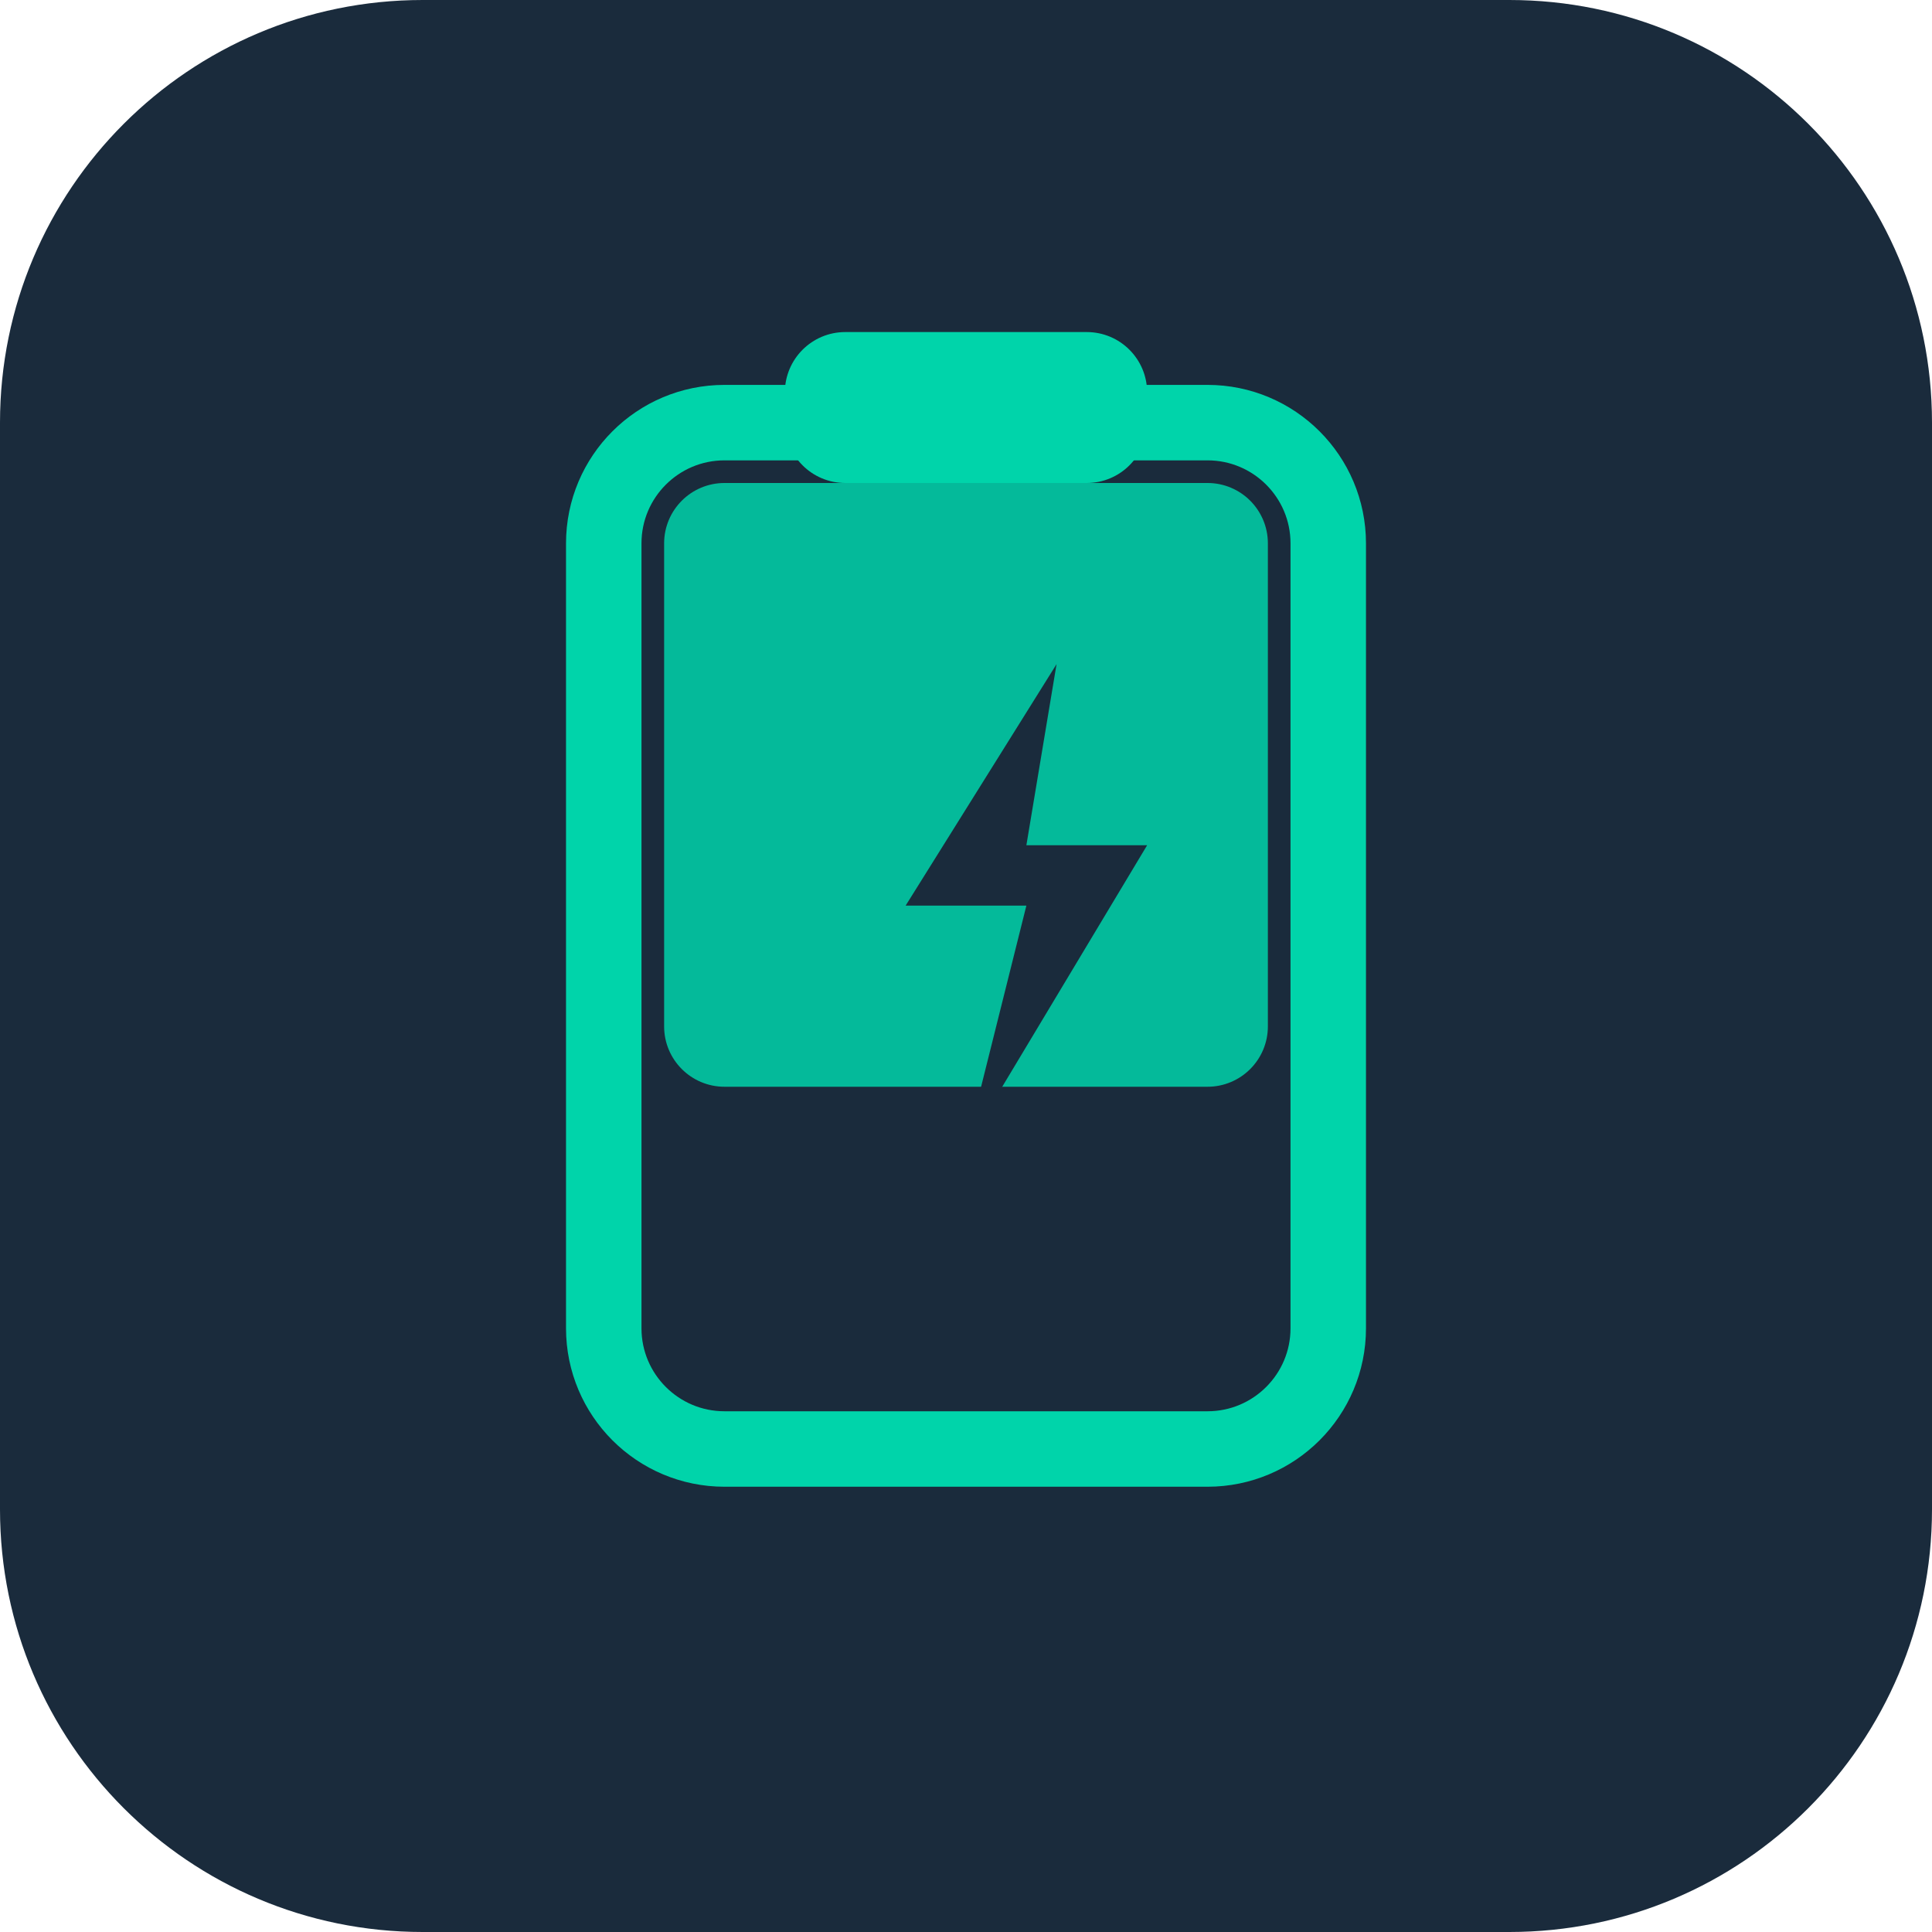
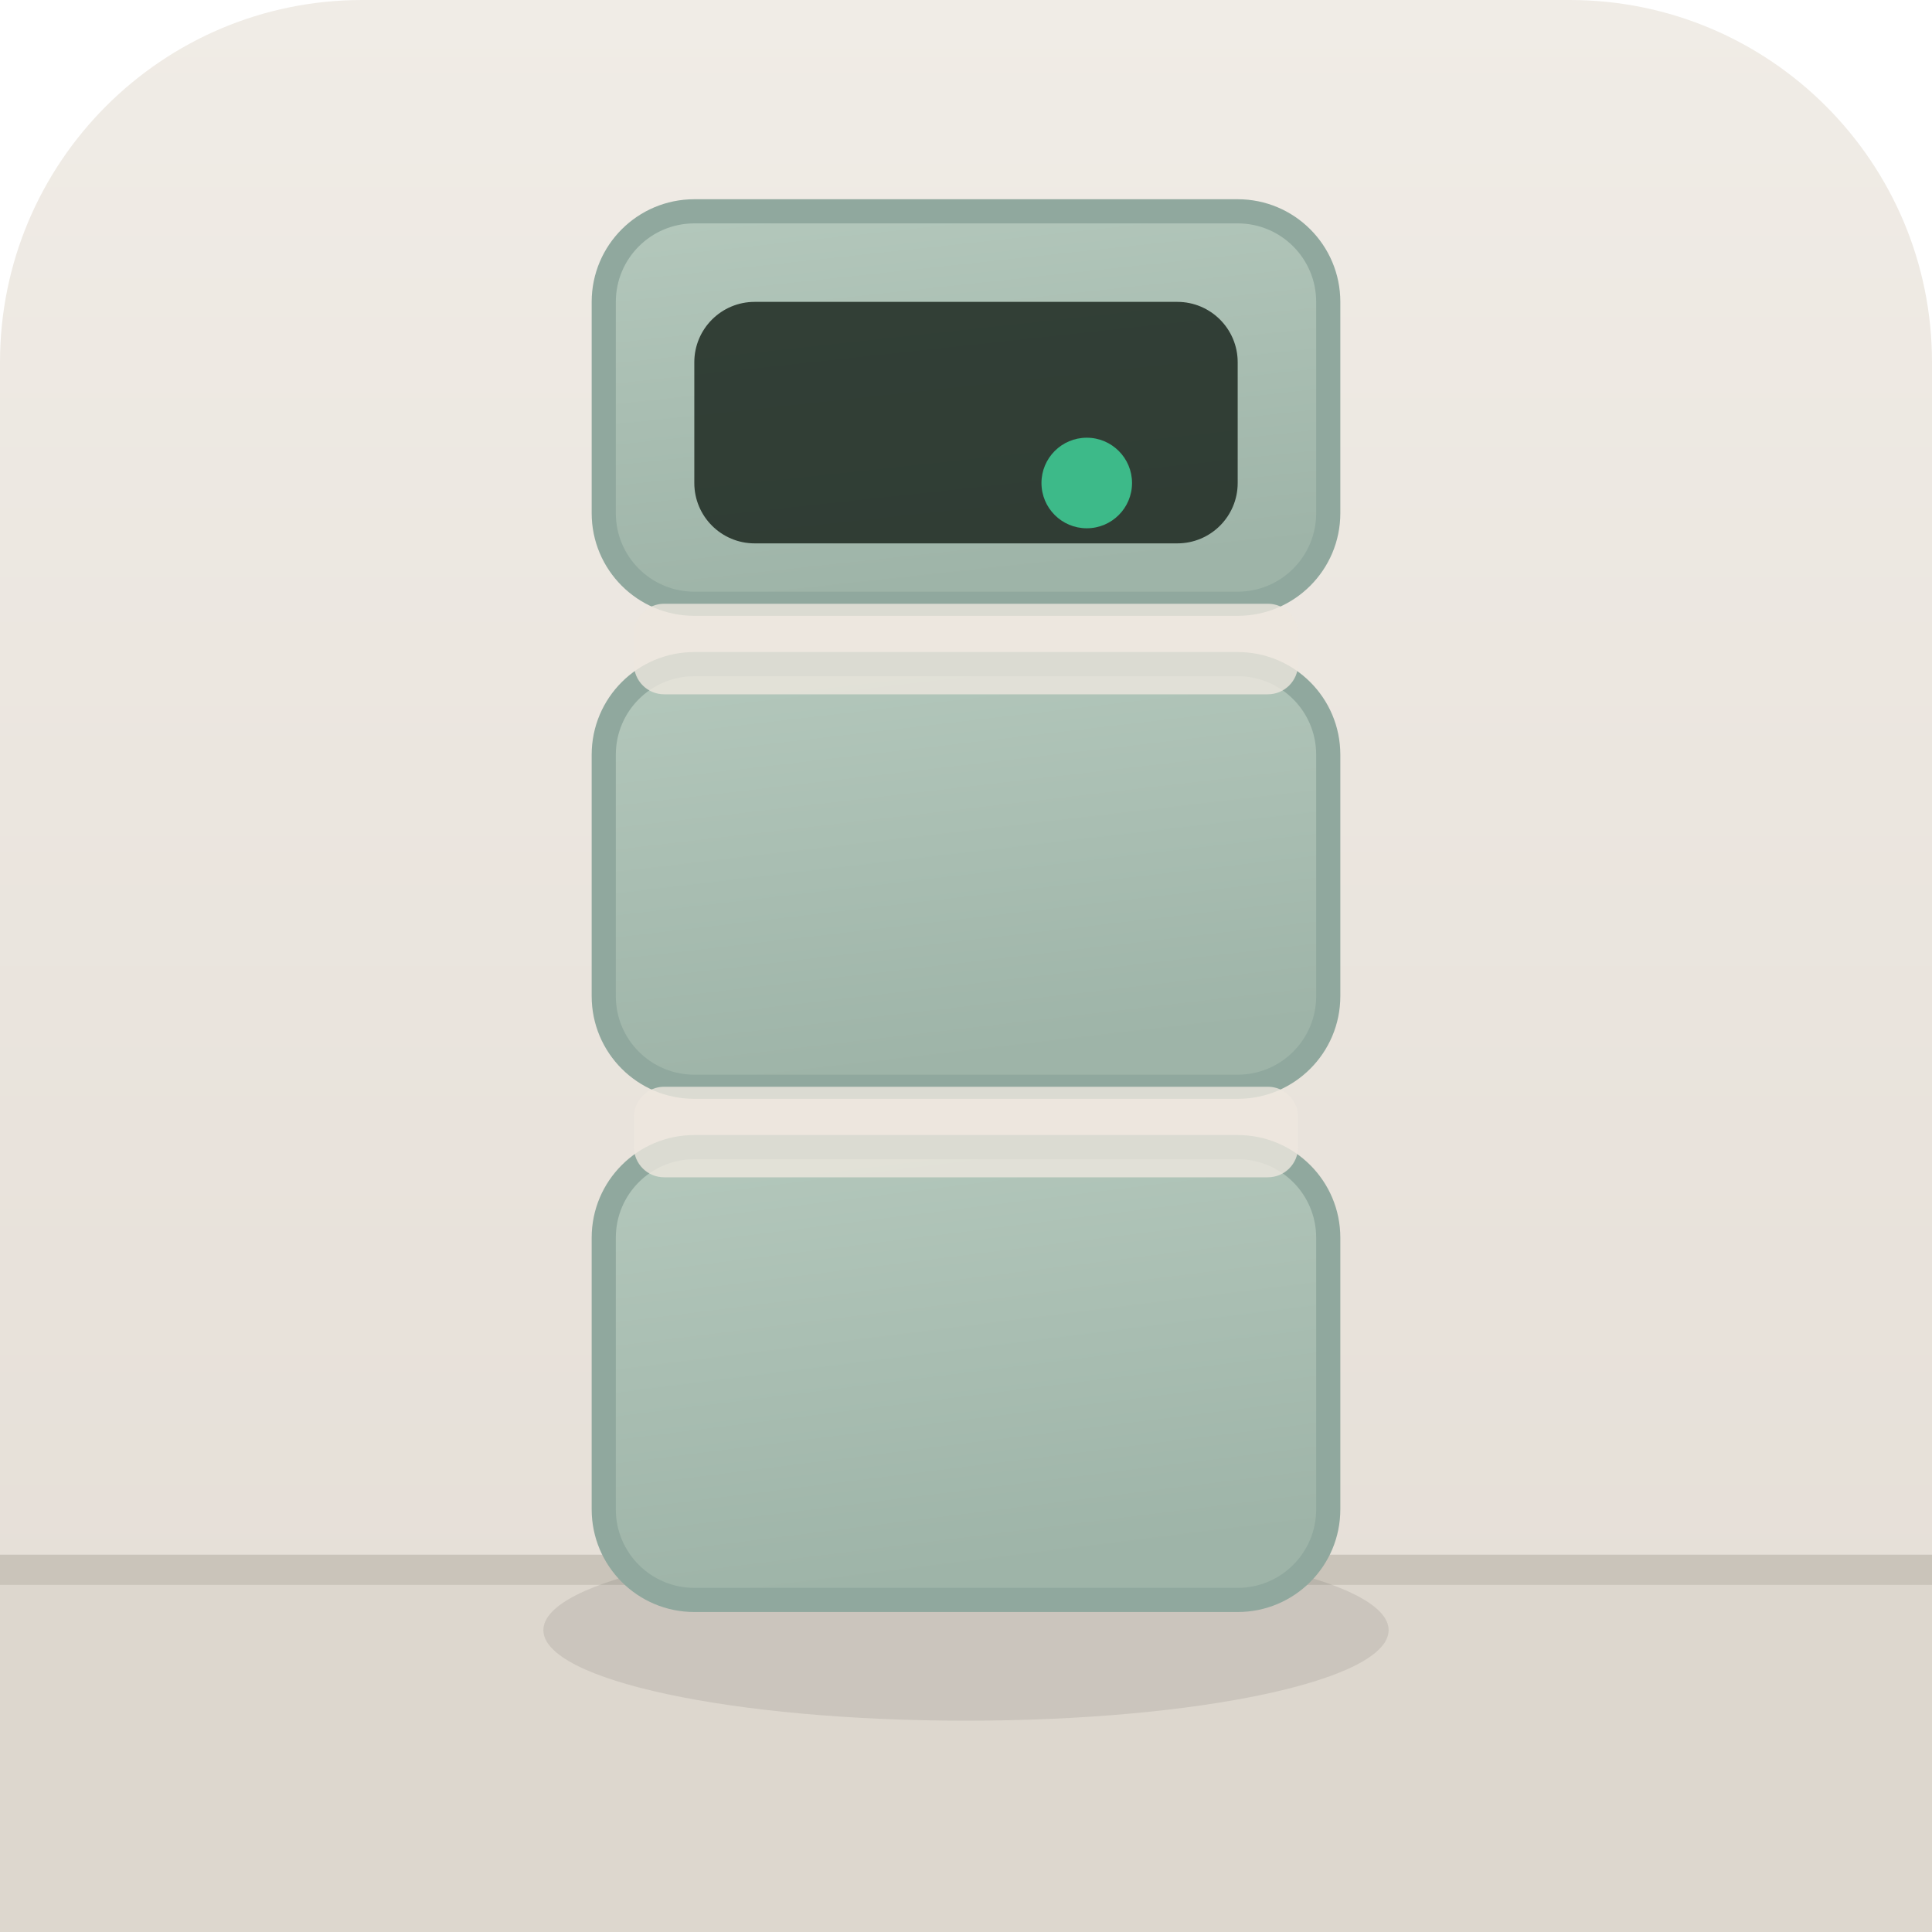
<svg xmlns="http://www.w3.org/2000/svg" viewBox="0 0 64 64" width="64" height="64">
-   <rect width="64" height="64" rx="14" fill="#1a2b3c" />
-   <rect x="20" y="14" width="24" height="34" rx="4" fill="none" stroke="#00d4aa" stroke-width="2.5" />
-   <rect x="26" y="11" width="12" height="5" rx="2" fill="#00d4aa" />
-   <rect x="22" y="16" width="20" height="20" rx="2" fill="#00d4aa" opacity="0.85" />
-   <path d="M35 22l-5 8h4l-2 8 6-10h-4z" fill="#1a2b3c" />
+   <defs>
+     <linearGradient id="wall" x1="0" y1="0" x2="0" y2="1">
+       <stop offset="0%" stop-color="#f0ece6" />
+       <stop offset="100%" stop-color="#e4ddd5" />
+     </linearGradient>
+     <linearGradient id="tower" x1="0" y1="0" x2="0.2" y2="1">
+       <stop offset="0%" stop-color="#b4c8bc" />
+       <stop offset="100%" stop-color="#9eb4a8" />
+     </linearGradient>
+   </defs>
+   <rect width="64" height="64" rx="12" fill="url(#wall)" />
+   <rect x="0" y="52" width="64" height="12" rx="0" fill="#ddd7ce" />
+   <line x1="0" y1="52" x2="64" y2="52" stroke="#cac4ba" stroke-width="1" />
+   <ellipse cx="32" cy="54" rx="14" ry="3" fill="#00000015" />
+   <rect x="20" y="38" width="24" height="15" rx="3" fill="url(#tower)" stroke="#90a89e" stroke-width="0.8" />
+   <rect x="20" y="22" width="24" height="14" rx="3" fill="url(#tower)" stroke="#90a89e" stroke-width="0.8" />
+   <rect x="20" y="7" width="24" height="13" rx="3" fill="url(#tower)" stroke="#90a89e" stroke-width="0.8" />
+   <rect x="21" y="20" width="22" height="3" rx="1" fill="#ede7de" opacity="0.8" />
+   <rect x="21" y="36" width="22" height="3" rx="1" fill="#ede7de" opacity="0.8" />
+   <rect x="23" y="10" width="18" height="8" rx="2" fill="#1c2820" opacity="0.85" />
+   <circle cx="36" cy="16" r="1.5" fill="#3DBA89" />
</svg>
